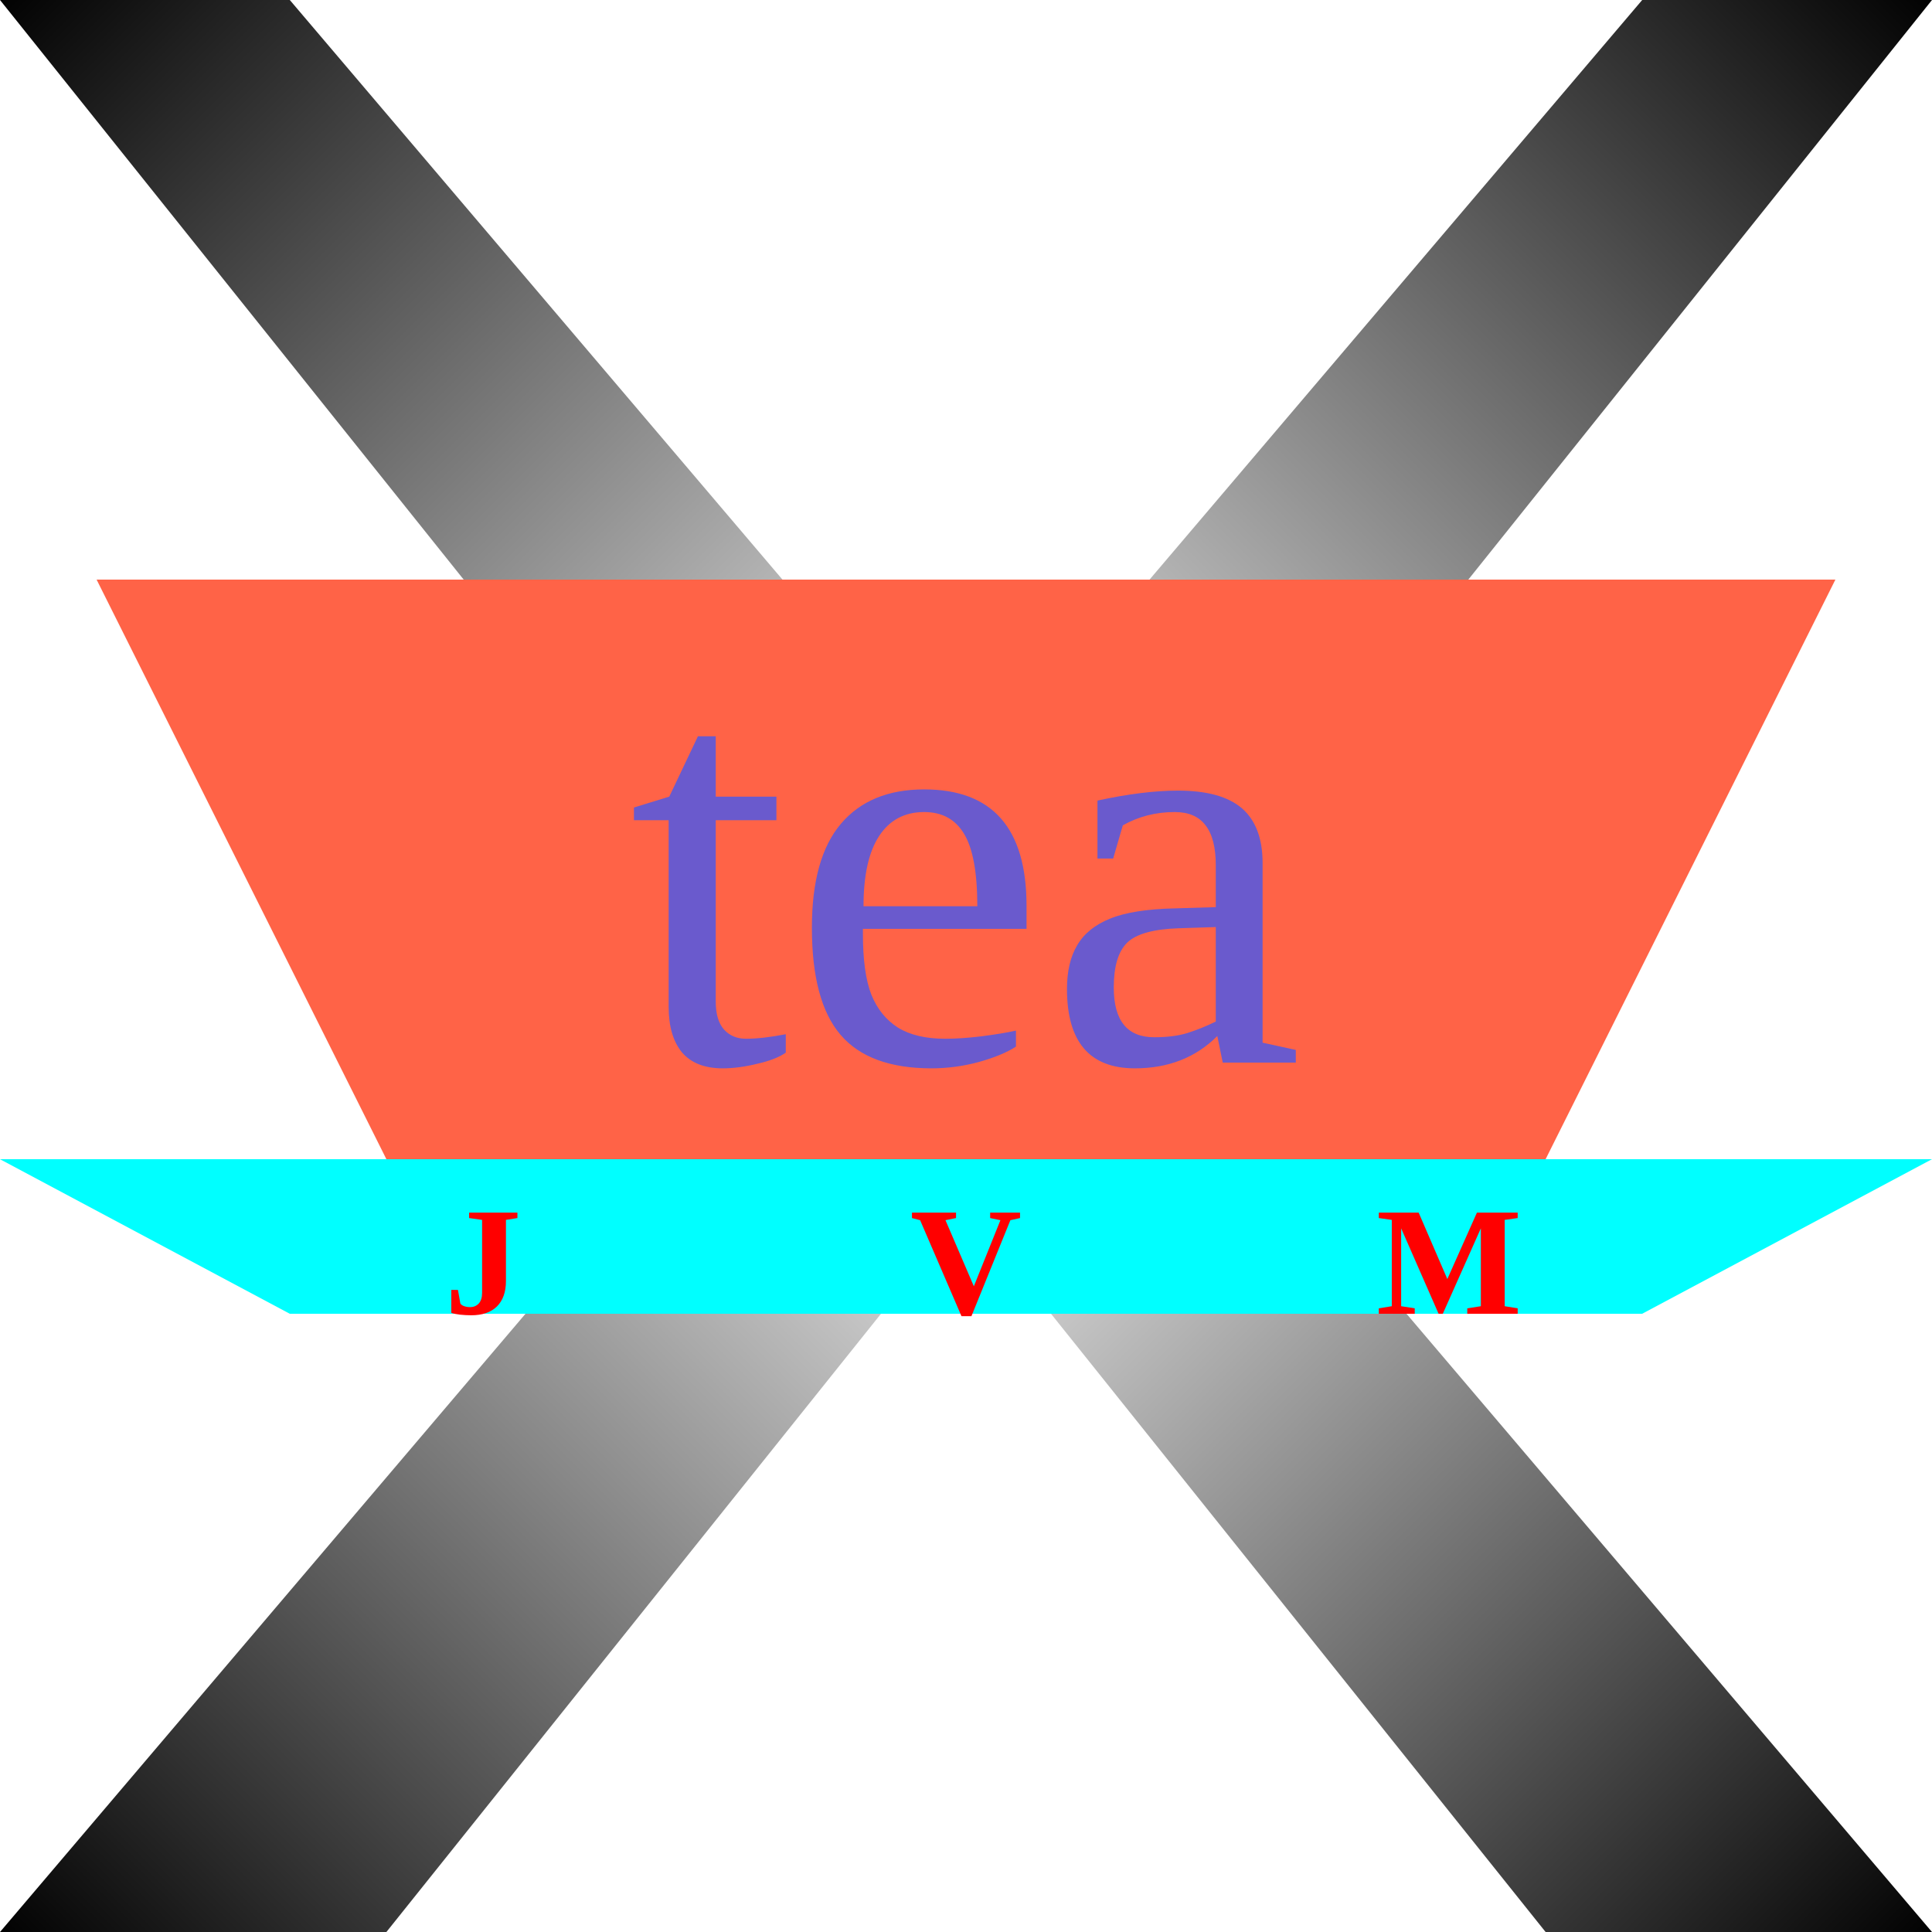
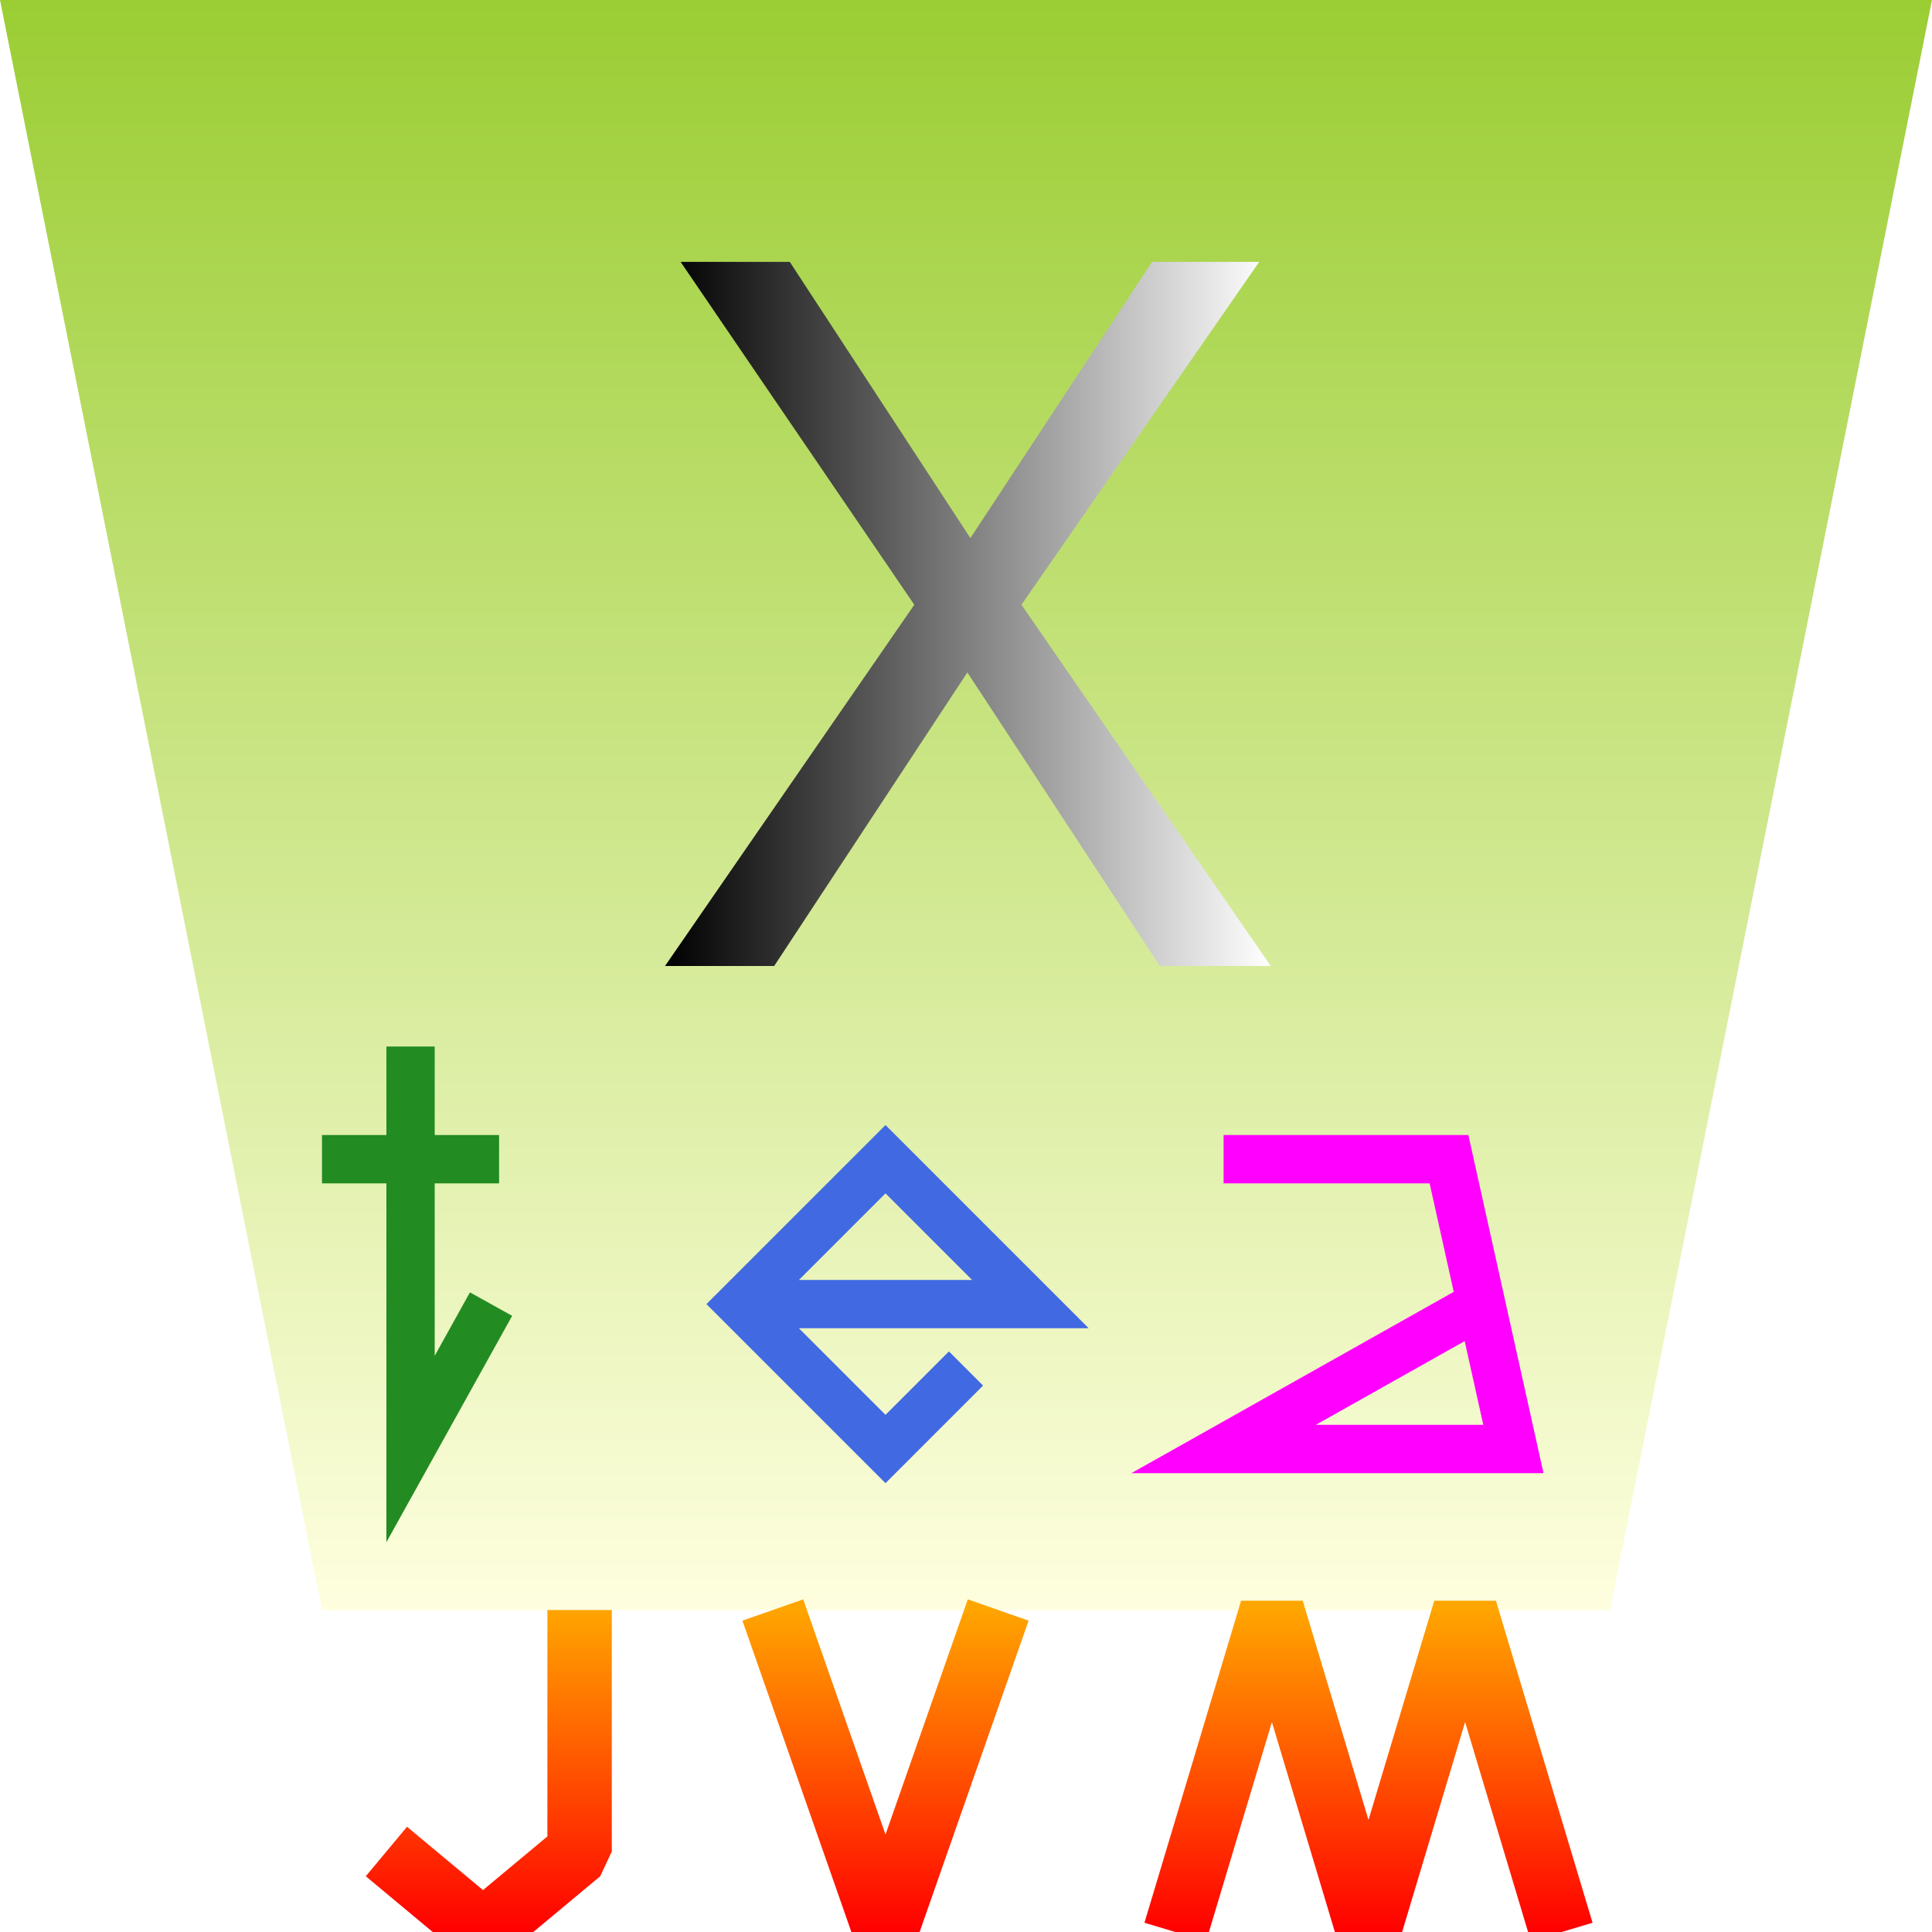
- <svg xmlns="http://www.w3.org/2000/svg" width="100" height="100">
-   <g id="group-x">
-     <path id="element-x1" d="M50,50 m-50,-50 l15,0 l85,100 l-20,0 z" fill="url(#color-x1)" />
-     <path id="element-x2" d="M50,50 m50,-50 l-15,0 l-85,100 l20,0 z" fill="url(#color-x2)" />
-   </g>
-   <g id="group-tea">
-     <path id="cup" d="M50,50 m-45,-20 l90,0 l-15,30 l-60,0 z" fill="Tomato" />
-     <path id="tray" d="M50,50 m-50,10 l100,0 l-15,8 l-70,0 z" fill="Cyan" />
-     <text id="element-tea" x="50" y="55" text-anchor="middle" font-size="30" font-stretch="extra-expanded" fill="SlateBlue">
-       tea
+ <svg xmlns="http://www.w3.org/2000/svg" width="120" height="120">
+   <g>
+     <path id="svg-xtea" d="M0,0 l120,0 l-20,100 l-80,0 z" fill="url(#xtea-cup)" />
+     <text id="xtea-X" x="60" y="60" text-anchor="middle" font-family="Helvetica, Arial, sans-serif" font-size="60" fill="url(#xtea-cool)">
+       X
    </text>
-     <g id="group-text-JVM" text-anchor="middle" font-size="8" font-weight="bold" fill="Red">
-       <text id="element-j" x="25" y="68">
-         J
-       </text>
-       <text id="element-j" x="50" y="68">
-         V
-       </text>
-       <text id="element-j" x="75" y="68">
-         M
-       </text>
-     </g>
+     <path id="xtea-t" d="M25,90 m-5,-18 l11,0 m-5.5,-7 l0,25 l5,-9" stroke="ForestGreen" stroke-width="3" stroke-miterlimit="100" fill="none" />
+     <path id="xtea-e" d="M55,90 m-9,-9 l18,0 l-9,-9 l-9,9 l9,9 l5,-5" stroke="RoyalBlue" stroke-width="3" stroke-miterlimit="100" fill="none" />
+     <path id="xtea-a" d="M85,90 m-9,-18 l14,0 l4,18 l-18,0 l16,-9" stroke="Magenta" stroke-width="3" stroke-miterlimit="100" fill="none" />
+     <path id="xtea-J" d="M30,120 m6,-20 l0,15 l-6,5 l-6,-5" stroke="url(#xtea-fire)" stroke-width="4" stroke-miterlimit="0" fill="none" />
+     <path id="xtea-V" d="M55,120 m-7,-20 l7,20 l7,-20" stroke="url(#xtea-fire)" stroke-width="4" stroke-miterlimit="0" fill="none" />
+     <path id="xtea-M" d="M85,120 m-12,0 l6,-20 l6,20 l6,-20 l6,20" stroke="url(#xtea-fire)" stroke-width="4" stroke-miterlimit="0" fill="none" />
  </g>
  <defs>
-     <linearGradient id="color-x1" x1="0%" y1="0%" x2="100%" y2="100%">
+     <linearGradient id="xtea-cool" x1="0%" y1="0%" x2="100%" y2="0">
      <stop offset="0%" stop-color="Black" />
-       <stop offset="50%" stop-color="White" />
-       <stop offset="100%" stop-color="Black" />
+       <stop offset="100%" stop-color="White" />
    </linearGradient>
-     <linearGradient id="color-x2" x1="0%" y1="100%" x2="100%" y2="0%">
-       <stop offset="0%" stop-color="Black" />
-       <stop offset="50%" stop-color="White" />
-       <stop offset="100%" stop-color="Black" />
+   </defs>
+   <defs>
+     <linearGradient id="xtea-cup" x1="0%" y1="0%" x2="0%" y2="100%">
+       <stop offset="0%" stop-color="YellowGreen" />
+       <stop offset="100%" stop-color="LightYellow" />
+     </linearGradient>
+   </defs>
+   <defs>
+     <linearGradient id="xtea-fire" x1="0%" y1="0%" x2="0%" y2="100%">
+       <stop offset="0%" stop-color="Orange" />
+       <stop offset="100%" stop-color="Red" />
    </linearGradient>
  </defs>
</svg>
